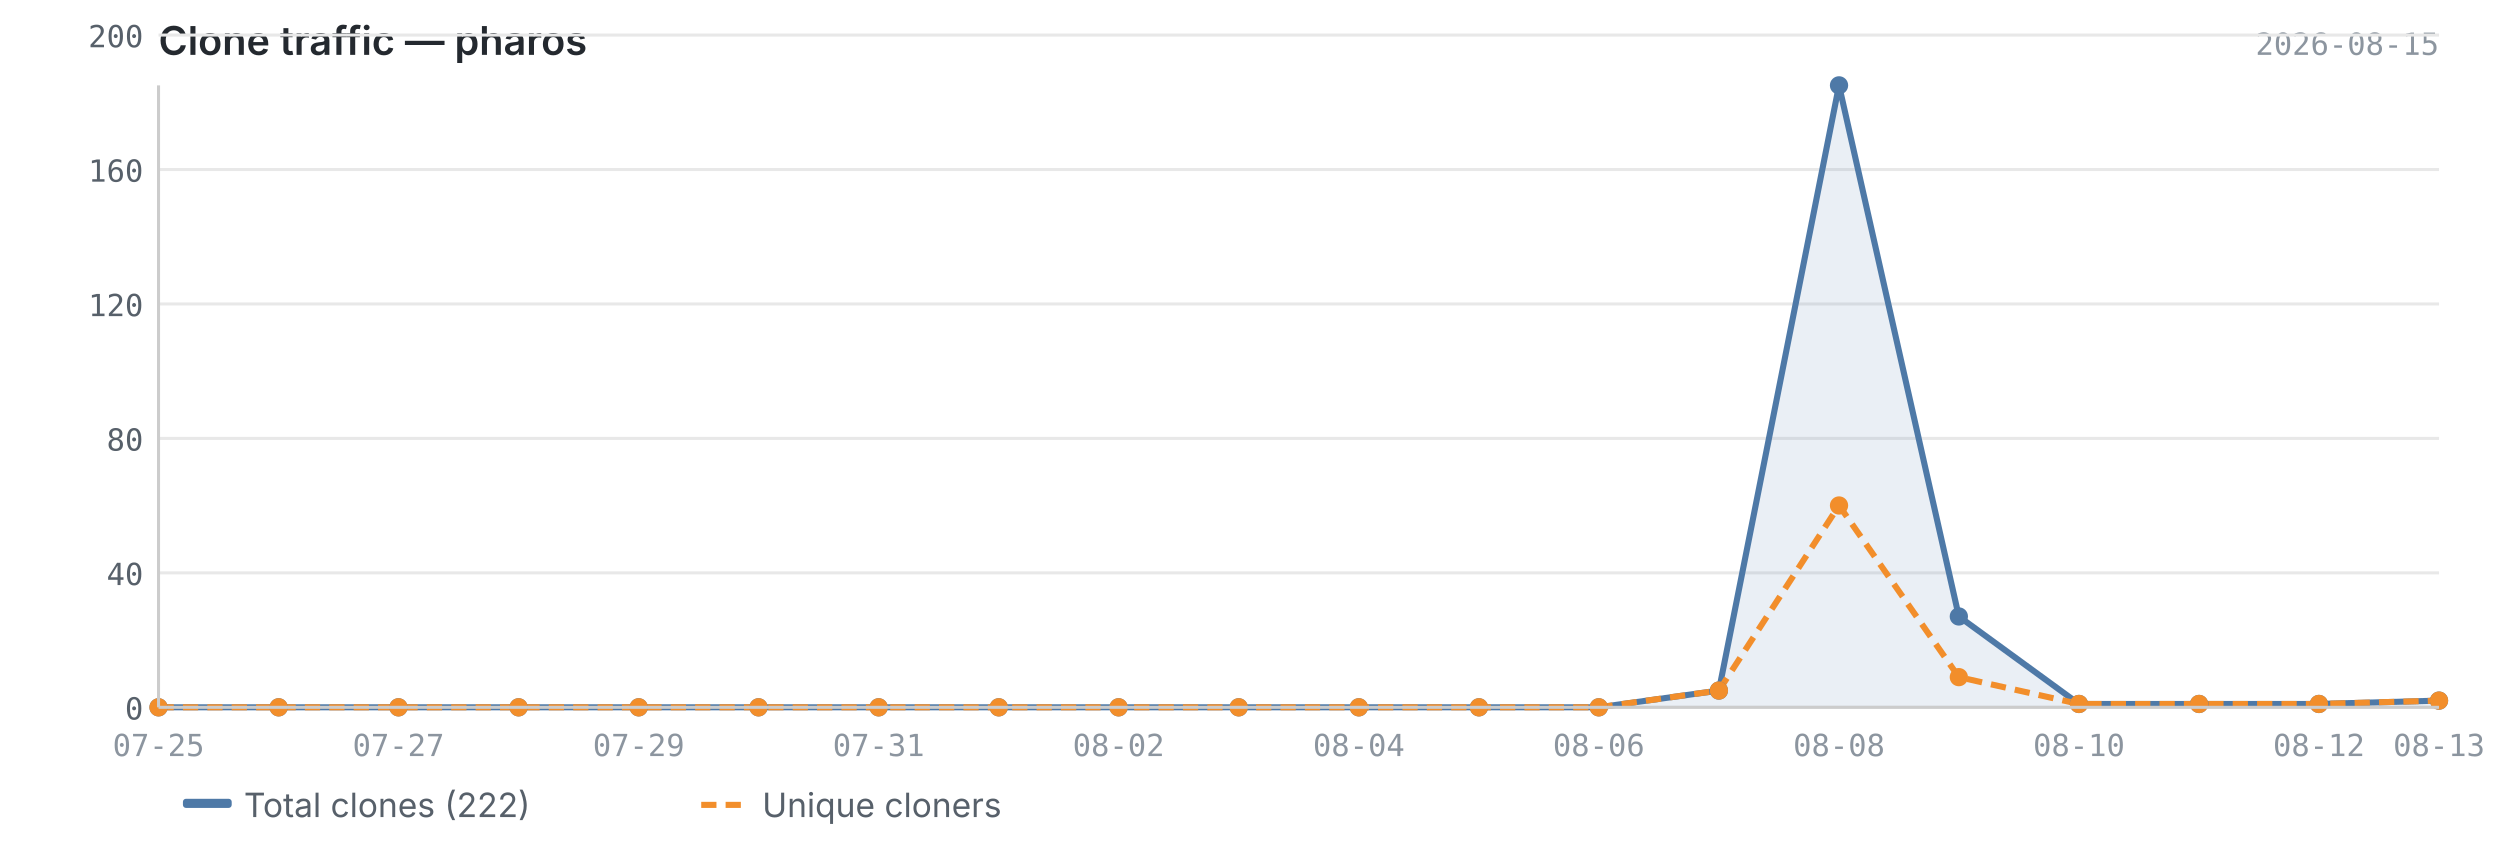
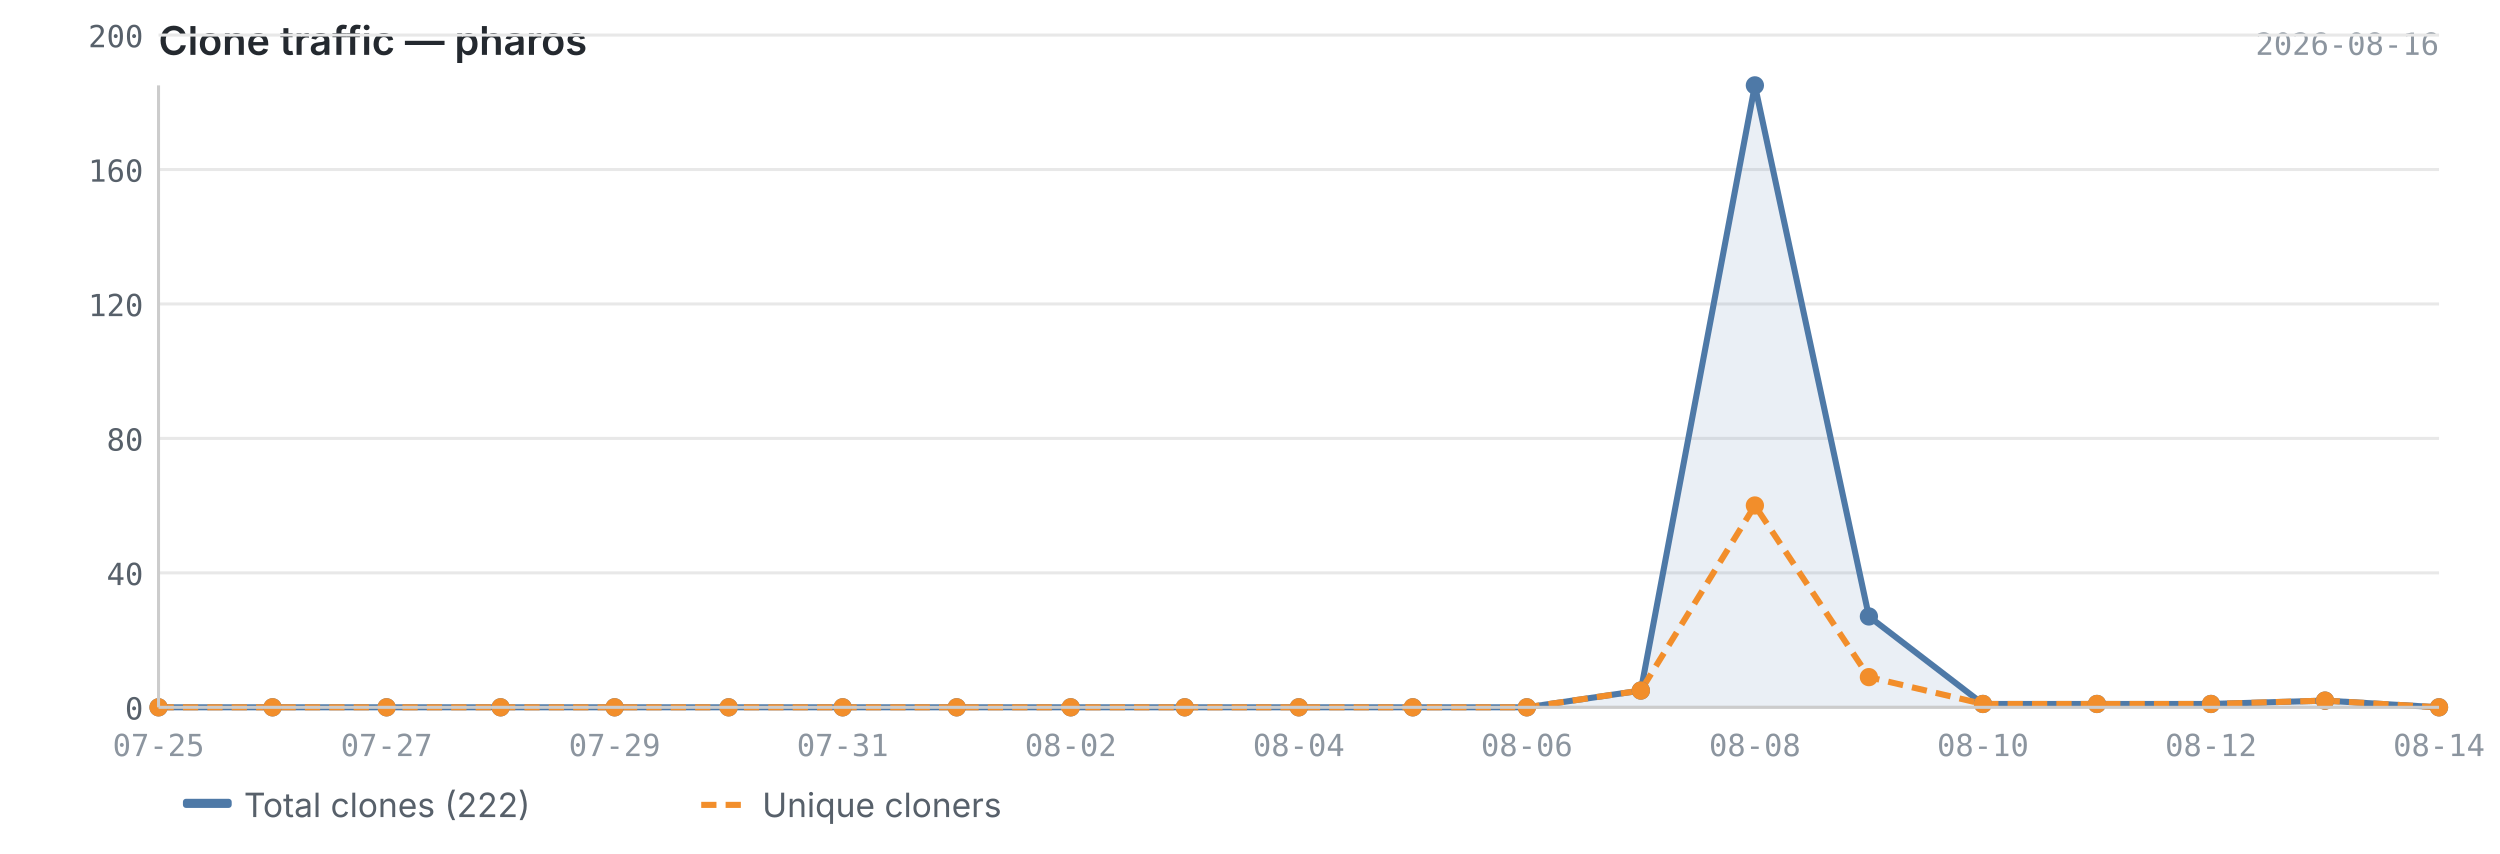
<svg xmlns="http://www.w3.org/2000/svg" viewBox="0 0 820 280" width="820" height="280">
  <text x="52" y="18" font-size="13" font-weight="600" fill="#24292f" font-family="-apple-system, BlinkMacSystemFont, 'Segoe UI', sans-serif">Clone traffic — pharos</text>
-   <text x="800" y="18" font-size="10" fill="#8c959f" font-family="ui-monospace, SFMono-Regular, 'SF Mono', Menlo, monospace" text-anchor="end">2026-08-15</text>
+   <text x="800" y="18" font-size="10" fill="#8c959f" font-family="ui-monospace, SFMono-Regular, 'SF Mono', Menlo, monospace" text-anchor="end">2026-08-16</text>
  <line x1="52" y1="232.0" x2="800" y2="232.0" stroke="#e8e8e8" stroke-width="1" />
  <line x1="52" y1="187.9" x2="800" y2="187.9" stroke="#e8e8e8" stroke-width="1" />
  <line x1="52" y1="143.8" x2="800" y2="143.8" stroke="#e8e8e8" stroke-width="1" />
  <line x1="52" y1="99.7" x2="800" y2="99.7" stroke="#e8e8e8" stroke-width="1" />
  <line x1="52" y1="55.6" x2="800" y2="55.6" stroke="#e8e8e8" stroke-width="1" />
  <line x1="52" y1="11.5" x2="800" y2="11.5" stroke="#e8e8e8" stroke-width="1" />
-   <path d="M52.0,232.0 L52.0,232.0 L91.4,232.0 L130.7,232.0 L170.1,232.0 L209.5,232.0 L248.8,232.0 L288.2,232.0 L327.6,232.0 L366.9,232.0 L406.3,232.0 L445.7,232.0 L485.1,232.0 L524.4,232.0 L563.8,226.5 L603.2,28.0 L642.5,202.2 L681.9,230.9 L721.3,230.9 L760.6,230.9 L800.0,229.8 L800.0,232.0 L52.0,232.0Z" fill="#4e79a7" opacity="0.12" />
-   <polyline points="52.0,232.0 91.4,232.0 130.7,232.0 170.1,232.0 209.5,232.0 248.8,232.0 288.2,232.0 327.6,232.0 366.9,232.0 406.3,232.0 445.7,232.0 485.1,232.0 524.4,232.0 563.8,226.5 603.2,28.0 642.5,202.2 681.9,230.9 721.3,230.9 760.6,230.9 800.0,229.8" fill="none" stroke="#4e79a7" stroke-width="2" stroke-linejoin="round" />
-   <polyline points="52.0,232.0 91.4,232.0 130.7,232.0 170.1,232.0 209.5,232.0 248.8,232.0 288.2,232.0 327.6,232.0 366.9,232.0 406.3,232.0 445.7,232.0 485.1,232.0 524.4,232.0 563.8,226.5 603.2,165.8 642.5,222.1 681.9,230.9 721.3,230.9 760.6,230.9 800.0,229.8" fill="none" stroke="#f28e2b" stroke-width="2" stroke-linejoin="round" stroke-dasharray="5,3" />
+   <path d="M52.0,232.0 L52.0,232.0 L89.4,232.0 L126.8,232.0 L164.2,232.0 L201.6,232.0 L239.0,232.0 L276.4,232.0 L313.8,232.0 L351.2,232.0 L388.6,232.0 L426.0,232.0 L463.4,232.0 L500.8,232.0 L538.2,226.5 L575.6,28.0 L613.0,202.2 L650.4,230.9 L687.8,230.9 L725.2,230.9 L762.6,229.8 L800.0,232.0 L800.0,232.0 L52.0,232.0Z" fill="#4e79a7" opacity="0.12" />
+   <polyline points="52.0,232.0 89.4,232.0 126.8,232.0 164.2,232.0 201.6,232.0 239.0,232.0 276.4,232.0 313.8,232.0 351.2,232.0 388.6,232.0 426.0,232.0 463.4,232.0 500.8,232.0 538.2,226.5 575.6,28.0 613.0,202.2 650.4,230.9 687.8,230.9 725.2,230.9 762.6,229.8 800.0,232.0" fill="none" stroke="#4e79a7" stroke-width="2" stroke-linejoin="round" />
+   <polyline points="52.0,232.0 89.4,232.0 126.8,232.0 164.2,232.0 201.6,232.0 239.0,232.0 276.4,232.0 313.8,232.0 351.2,232.0 388.6,232.0 426.0,232.0 463.4,232.0 500.8,232.0 538.2,226.5 575.6,165.8 613.0,222.1 650.4,230.9 687.8,230.9 725.2,230.9 762.6,229.8 800.0,232.0" fill="none" stroke="#f28e2b" stroke-width="2" stroke-linejoin="round" stroke-dasharray="5,3" />
  <circle cx="52.0" cy="232.0" r="3" fill="#4e79a7" />
-   <circle cx="91.4" cy="232.0" r="3" fill="#4e79a7" />
-   <circle cx="130.7" cy="232.0" r="3" fill="#4e79a7" />
-   <circle cx="170.1" cy="232.0" r="3" fill="#4e79a7" />
-   <circle cx="209.5" cy="232.0" r="3" fill="#4e79a7" />
-   <circle cx="248.8" cy="232.0" r="3" fill="#4e79a7" />
-   <circle cx="288.2" cy="232.0" r="3" fill="#4e79a7" />
-   <circle cx="327.6" cy="232.0" r="3" fill="#4e79a7" />
-   <circle cx="366.9" cy="232.0" r="3" fill="#4e79a7" />
-   <circle cx="406.3" cy="232.0" r="3" fill="#4e79a7" />
-   <circle cx="445.7" cy="232.0" r="3" fill="#4e79a7" />
-   <circle cx="485.1" cy="232.0" r="3" fill="#4e79a7" />
-   <circle cx="524.4" cy="232.0" r="3" fill="#4e79a7" />
-   <circle cx="563.8" cy="226.5" r="3" fill="#4e79a7" />
-   <circle cx="603.2" cy="28.0" r="3" fill="#4e79a7" />
-   <circle cx="642.5" cy="202.2" r="3" fill="#4e79a7" />
-   <circle cx="681.9" cy="230.9" r="3" fill="#4e79a7" />
-   <circle cx="721.3" cy="230.9" r="3" fill="#4e79a7" />
-   <circle cx="760.6" cy="230.9" r="3" fill="#4e79a7" />
-   <circle cx="800.0" cy="229.8" r="3" fill="#4e79a7" />
+   <circle cx="89.4" cy="232.0" r="3" fill="#4e79a7" />
+   <circle cx="126.8" cy="232.0" r="3" fill="#4e79a7" />
+   <circle cx="164.2" cy="232.0" r="3" fill="#4e79a7" />
+   <circle cx="201.6" cy="232.0" r="3" fill="#4e79a7" />
+   <circle cx="239.0" cy="232.0" r="3" fill="#4e79a7" />
+   <circle cx="276.4" cy="232.0" r="3" fill="#4e79a7" />
+   <circle cx="313.8" cy="232.0" r="3" fill="#4e79a7" />
+   <circle cx="351.2" cy="232.0" r="3" fill="#4e79a7" />
+   <circle cx="388.6" cy="232.0" r="3" fill="#4e79a7" />
+   <circle cx="426.0" cy="232.0" r="3" fill="#4e79a7" />
+   <circle cx="463.4" cy="232.0" r="3" fill="#4e79a7" />
+   <circle cx="500.8" cy="232.0" r="3" fill="#4e79a7" />
+   <circle cx="538.2" cy="226.5" r="3" fill="#4e79a7" />
+   <circle cx="575.6" cy="28.0" r="3" fill="#4e79a7" />
+   <circle cx="613.0" cy="202.2" r="3" fill="#4e79a7" />
+   <circle cx="650.4" cy="230.9" r="3" fill="#4e79a7" />
+   <circle cx="687.8" cy="230.9" r="3" fill="#4e79a7" />
+   <circle cx="725.2" cy="230.9" r="3" fill="#4e79a7" />
+   <circle cx="762.6" cy="229.8" r="3" fill="#4e79a7" />
+   <circle cx="800.0" cy="232.0" r="3" fill="#4e79a7" />
  <circle cx="52.0" cy="232.0" r="3" fill="#f28e2b" />
-   <circle cx="91.4" cy="232.0" r="3" fill="#f28e2b" />
-   <circle cx="130.7" cy="232.0" r="3" fill="#f28e2b" />
-   <circle cx="170.1" cy="232.0" r="3" fill="#f28e2b" />
-   <circle cx="209.5" cy="232.0" r="3" fill="#f28e2b" />
-   <circle cx="248.8" cy="232.0" r="3" fill="#f28e2b" />
-   <circle cx="288.2" cy="232.0" r="3" fill="#f28e2b" />
-   <circle cx="327.6" cy="232.0" r="3" fill="#f28e2b" />
-   <circle cx="366.9" cy="232.0" r="3" fill="#f28e2b" />
-   <circle cx="406.3" cy="232.0" r="3" fill="#f28e2b" />
-   <circle cx="445.7" cy="232.0" r="3" fill="#f28e2b" />
-   <circle cx="485.1" cy="232.0" r="3" fill="#f28e2b" />
-   <circle cx="524.4" cy="232.0" r="3" fill="#f28e2b" />
-   <circle cx="563.8" cy="226.5" r="3" fill="#f28e2b" />
-   <circle cx="603.2" cy="165.8" r="3" fill="#f28e2b" />
-   <circle cx="642.5" cy="222.1" r="3" fill="#f28e2b" />
-   <circle cx="681.9" cy="230.9" r="3" fill="#f28e2b" />
-   <circle cx="721.3" cy="230.9" r="3" fill="#f28e2b" />
-   <circle cx="760.6" cy="230.9" r="3" fill="#f28e2b" />
-   <circle cx="800.0" cy="229.8" r="3" fill="#f28e2b" />
+   <circle cx="89.4" cy="232.0" r="3" fill="#f28e2b" />
+   <circle cx="126.8" cy="232.0" r="3" fill="#f28e2b" />
+   <circle cx="164.2" cy="232.0" r="3" fill="#f28e2b" />
+   <circle cx="201.6" cy="232.0" r="3" fill="#f28e2b" />
+   <circle cx="239.0" cy="232.0" r="3" fill="#f28e2b" />
+   <circle cx="276.4" cy="232.0" r="3" fill="#f28e2b" />
+   <circle cx="313.8" cy="232.0" r="3" fill="#f28e2b" />
+   <circle cx="351.2" cy="232.0" r="3" fill="#f28e2b" />
+   <circle cx="388.6" cy="232.0" r="3" fill="#f28e2b" />
+   <circle cx="426.0" cy="232.0" r="3" fill="#f28e2b" />
+   <circle cx="463.4" cy="232.0" r="3" fill="#f28e2b" />
+   <circle cx="500.8" cy="232.0" r="3" fill="#f28e2b" />
+   <circle cx="538.2" cy="226.5" r="3" fill="#f28e2b" />
+   <circle cx="575.6" cy="165.8" r="3" fill="#f28e2b" />
+   <circle cx="613.0" cy="222.1" r="3" fill="#f28e2b" />
+   <circle cx="650.4" cy="230.9" r="3" fill="#f28e2b" />
+   <circle cx="687.8" cy="230.9" r="3" fill="#f28e2b" />
+   <circle cx="725.2" cy="230.9" r="3" fill="#f28e2b" />
+   <circle cx="762.6" cy="229.8" r="3" fill="#f28e2b" />
+   <circle cx="800.0" cy="232.0" r="3" fill="#f28e2b" />
  <line x1="52" y1="28" x2="52" y2="232" stroke="#cccccc" stroke-width="1" />
  <line x1="52" y1="232" x2="800" y2="232" stroke="#cccccc" stroke-width="1" />
  <text x="47" y="236.0" text-anchor="end" font-size="10" fill="#57606a" font-family="ui-monospace, SFMono-Regular, 'SF Mono', Menlo, monospace">0</text>
  <text x="47" y="191.9" text-anchor="end" font-size="10" fill="#57606a" font-family="ui-monospace, SFMono-Regular, 'SF Mono', Menlo, monospace">40</text>
  <text x="47" y="147.8" text-anchor="end" font-size="10" fill="#57606a" font-family="ui-monospace, SFMono-Regular, 'SF Mono', Menlo, monospace">80</text>
  <text x="47" y="103.7" text-anchor="end" font-size="10" fill="#57606a" font-family="ui-monospace, SFMono-Regular, 'SF Mono', Menlo, monospace">120</text>
  <text x="47" y="59.6" text-anchor="end" font-size="10" fill="#57606a" font-family="ui-monospace, SFMono-Regular, 'SF Mono', Menlo, monospace">160</text>
  <text x="47" y="15.5" text-anchor="end" font-size="10" fill="#57606a" font-family="ui-monospace, SFMono-Regular, 'SF Mono', Menlo, monospace">200</text>
  <text x="52.0" y="248" text-anchor="middle" font-size="10" fill="#8c959f" font-family="ui-monospace, SFMono-Regular, 'SF Mono', Menlo, monospace">07-25</text>
-   <text x="130.7" y="248" text-anchor="middle" font-size="10" fill="#8c959f" font-family="ui-monospace, SFMono-Regular, 'SF Mono', Menlo, monospace">07-27</text>
-   <text x="209.5" y="248" text-anchor="middle" font-size="10" fill="#8c959f" font-family="ui-monospace, SFMono-Regular, 'SF Mono', Menlo, monospace">07-29</text>
-   <text x="288.2" y="248" text-anchor="middle" font-size="10" fill="#8c959f" font-family="ui-monospace, SFMono-Regular, 'SF Mono', Menlo, monospace">07-31</text>
-   <text x="366.9" y="248" text-anchor="middle" font-size="10" fill="#8c959f" font-family="ui-monospace, SFMono-Regular, 'SF Mono', Menlo, monospace">08-02</text>
-   <text x="445.7" y="248" text-anchor="middle" font-size="10" fill="#8c959f" font-family="ui-monospace, SFMono-Regular, 'SF Mono', Menlo, monospace">08-04</text>
-   <text x="524.4" y="248" text-anchor="middle" font-size="10" fill="#8c959f" font-family="ui-monospace, SFMono-Regular, 'SF Mono', Menlo, monospace">08-06</text>
-   <text x="603.2" y="248" text-anchor="middle" font-size="10" fill="#8c959f" font-family="ui-monospace, SFMono-Regular, 'SF Mono', Menlo, monospace">08-08</text>
-   <text x="681.9" y="248" text-anchor="middle" font-size="10" fill="#8c959f" font-family="ui-monospace, SFMono-Regular, 'SF Mono', Menlo, monospace">08-10</text>
-   <text x="760.6" y="248" text-anchor="middle" font-size="10" fill="#8c959f" font-family="ui-monospace, SFMono-Regular, 'SF Mono', Menlo, monospace">08-12</text>
-   <text x="800.0" y="248" text-anchor="middle" font-size="10" fill="#8c959f" font-family="ui-monospace, SFMono-Regular, 'SF Mono', Menlo, monospace">08-13</text>
+   <text x="126.8" y="248" text-anchor="middle" font-size="10" fill="#8c959f" font-family="ui-monospace, SFMono-Regular, 'SF Mono', Menlo, monospace">07-27</text>
+   <text x="201.6" y="248" text-anchor="middle" font-size="10" fill="#8c959f" font-family="ui-monospace, SFMono-Regular, 'SF Mono', Menlo, monospace">07-29</text>
+   <text x="276.4" y="248" text-anchor="middle" font-size="10" fill="#8c959f" font-family="ui-monospace, SFMono-Regular, 'SF Mono', Menlo, monospace">07-31</text>
+   <text x="351.2" y="248" text-anchor="middle" font-size="10" fill="#8c959f" font-family="ui-monospace, SFMono-Regular, 'SF Mono', Menlo, monospace">08-02</text>
+   <text x="426.0" y="248" text-anchor="middle" font-size="10" fill="#8c959f" font-family="ui-monospace, SFMono-Regular, 'SF Mono', Menlo, monospace">08-04</text>
+   <text x="500.8" y="248" text-anchor="middle" font-size="10" fill="#8c959f" font-family="ui-monospace, SFMono-Regular, 'SF Mono', Menlo, monospace">08-06</text>
+   <text x="575.6" y="248" text-anchor="middle" font-size="10" fill="#8c959f" font-family="ui-monospace, SFMono-Regular, 'SF Mono', Menlo, monospace">08-08</text>
+   <text x="650.4" y="248" text-anchor="middle" font-size="10" fill="#8c959f" font-family="ui-monospace, SFMono-Regular, 'SF Mono', Menlo, monospace">08-10</text>
+   <text x="725.2" y="248" text-anchor="middle" font-size="10" fill="#8c959f" font-family="ui-monospace, SFMono-Regular, 'SF Mono', Menlo, monospace">08-12</text>
+   <text x="800.0" y="248" text-anchor="middle" font-size="10" fill="#8c959f" font-family="ui-monospace, SFMono-Regular, 'SF Mono', Menlo, monospace">08-14</text>
  <rect x="60" y="262" width="16" height="3" fill="#4e79a7" rx="1" />
  <text x="80" y="268" font-size="11" fill="#57606a" font-family="-apple-system, BlinkMacSystemFont, 'Segoe UI', sans-serif">Total clones (222)</text>
  <line x1="230" y1="264" x2="246" y2="264" stroke="#f28e2b" stroke-width="2" stroke-dasharray="5,3" />
  <text x="250" y="268" font-size="11" fill="#57606a" font-family="-apple-system, BlinkMacSystemFont, 'Segoe UI', sans-serif">Unique cloners</text>
</svg>
